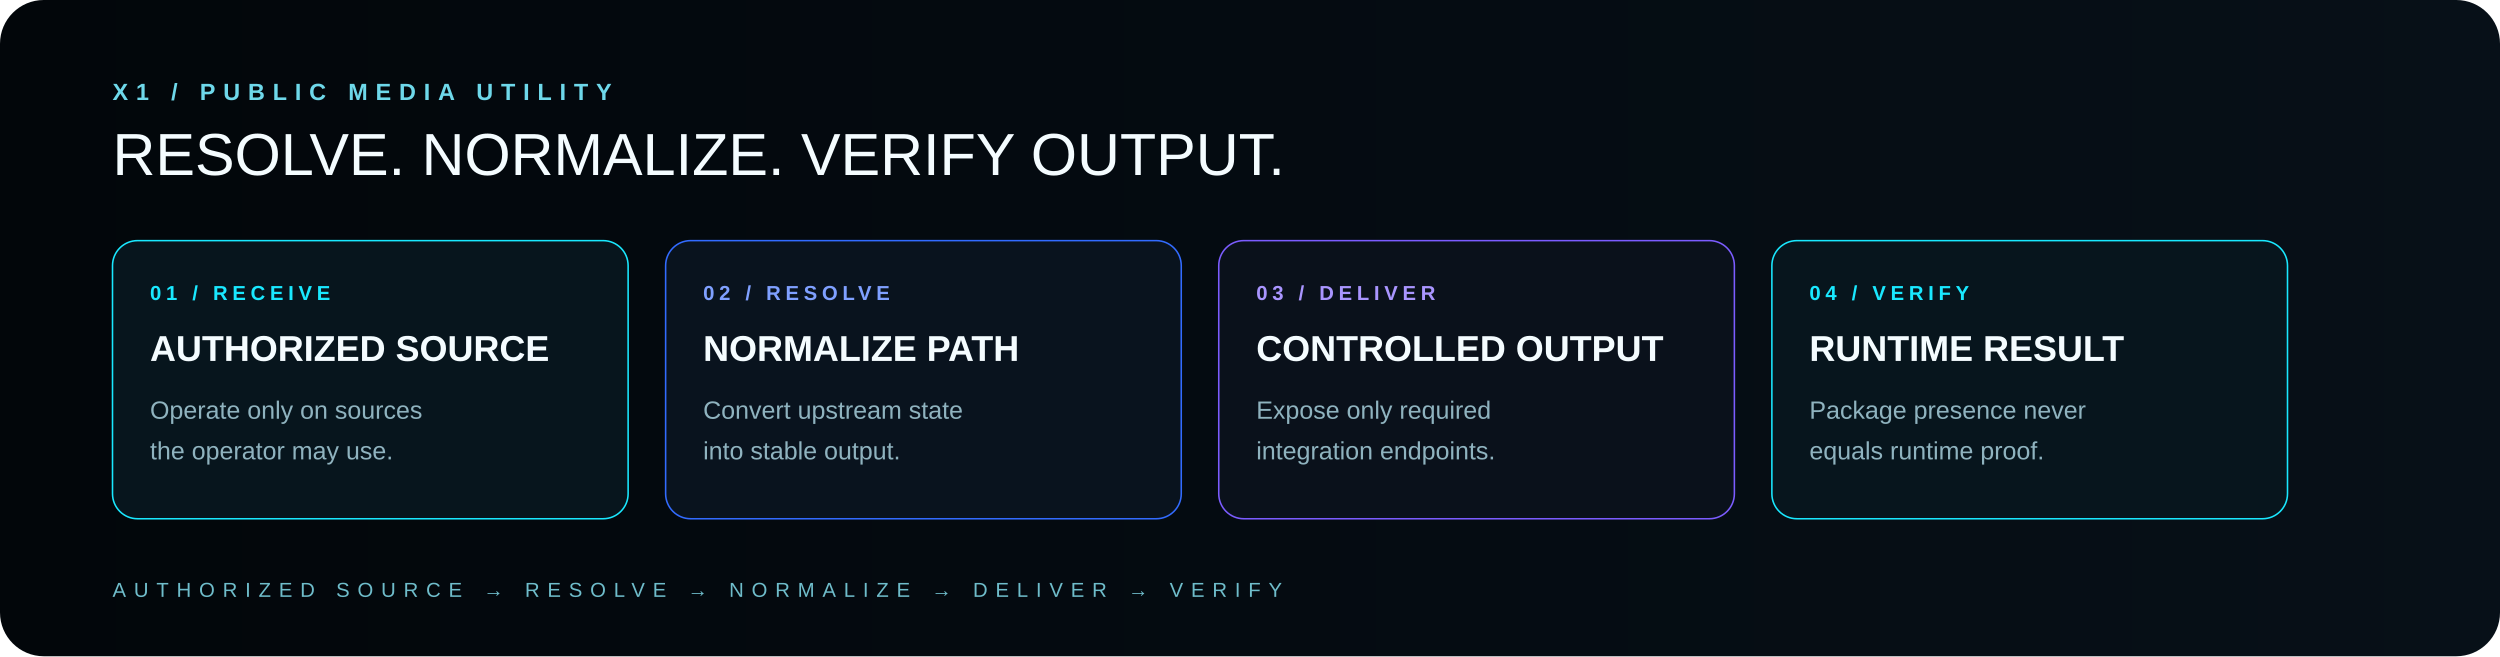
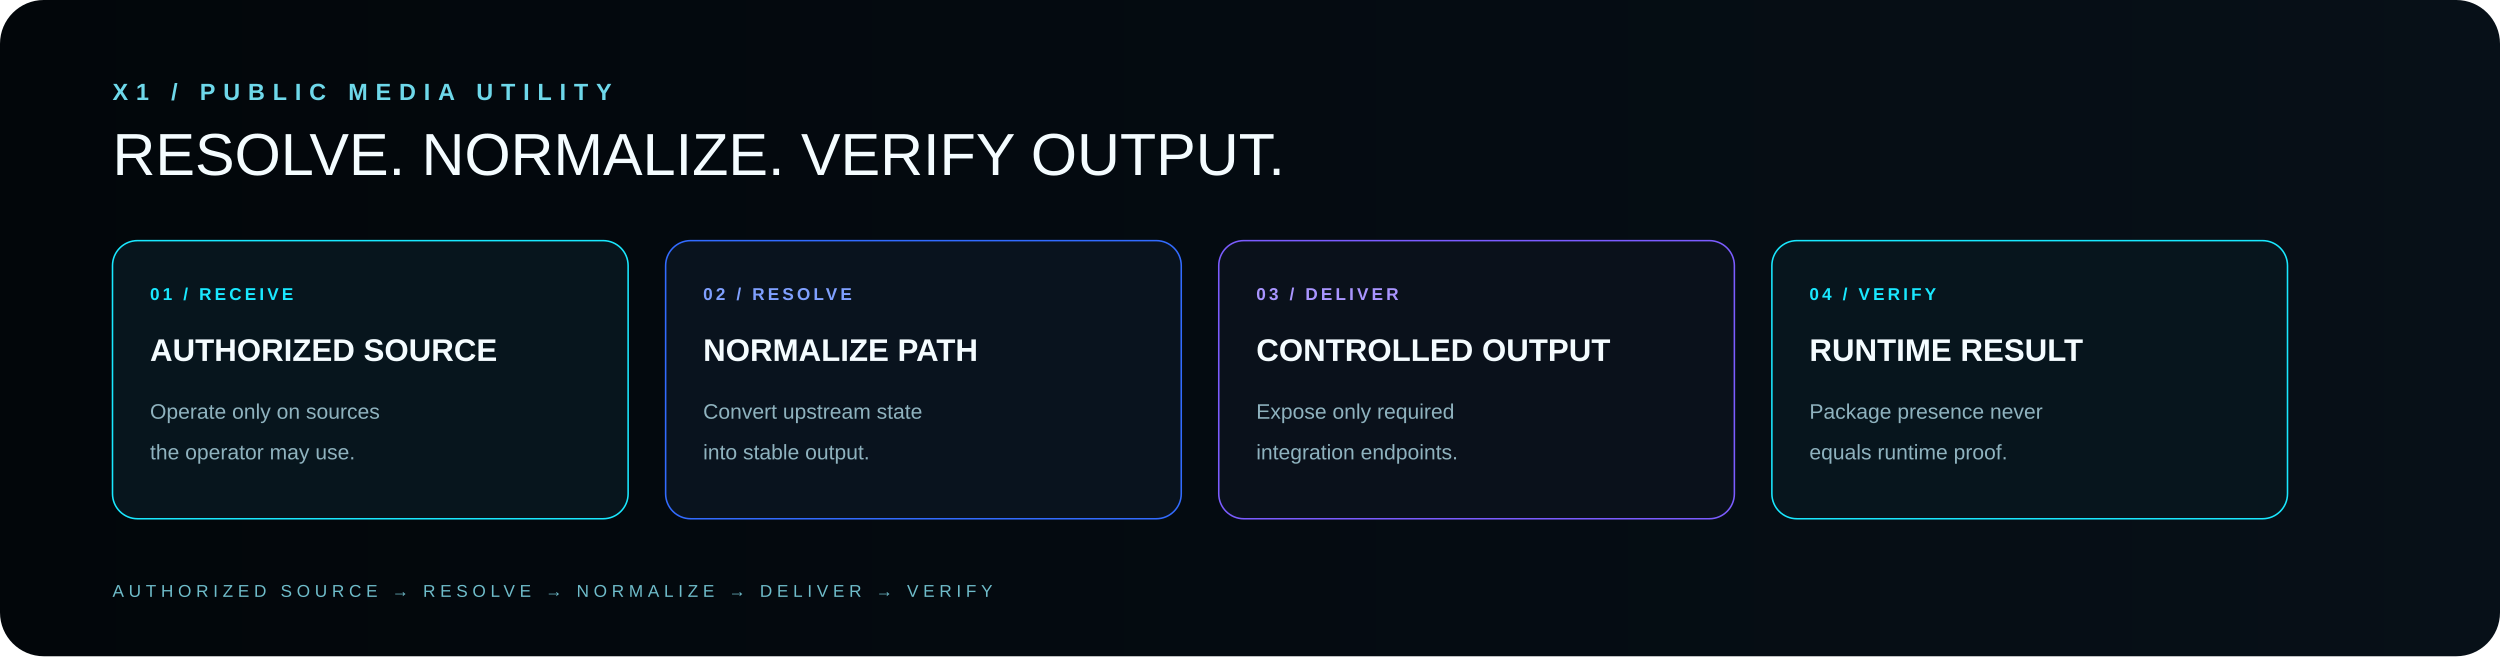
<svg xmlns="http://www.w3.org/2000/svg" width="1600" height="420" viewBox="0 0 1600 420" role="img" aria-label="X1 resolver command deck">
  <defs>
    <linearGradient id="bg" x1="0" x2="1">
      <stop stop-color="#02060A" />
      <stop offset="1" stop-color="#071018" />
    </linearGradient>
  </defs>
+   <style>g[font-family] &gt; g &gt; text:nth-of-type(1){font-size:11px;letter-spacing:2px}g[font-family] &gt; g &gt; text:nth-of-type(2){font-size:20px;letter-spacing:0}g[font-family] &gt; g &gt; text:nth-of-type(n+3){font-size:13.5px;letter-spacing:0}</style>
  <rect width="1600" height="420" rx="28" fill="url(#bg)" />
  <text x="72" y="64" font-family="Arial,Helvetica,sans-serif" font-size="15" font-weight="700" letter-spacing="5" fill="#6ED8EA">X1 / PUBLIC MEDIA UTILITY</text>
  <text x="72" y="112" font-family="Arial Black,Arial,sans-serif" font-size="38" fill="#F4FCFF">RESOLVE. NORMALIZE. VERIFY OUTPUT.</text>
  <g transform="translate(72 154)" font-family="Arial,Helvetica,sans-serif">
    <g>
      <rect width="330" height="178" rx="16" fill="#07151D" stroke="#19E8FF" />
      <text x="24" y="38" font-size="13" font-weight="700" letter-spacing="3" fill="#19E8FF">01 / RECEIVE</text>
      <text x="24" y="77" font-size="23" font-weight="800" fill="#F4FCFF">AUTHORIZED SOURCE</text>
      <text x="24" y="114" font-size="16" fill="#8FB3BF">Operate only on sources</text>
      <text x="24" y="140" font-size="16" fill="#8FB3BF">the operator may use.</text>
    </g>
    <g transform="translate(354 0)">
      <rect width="330" height="178" rx="16" fill="#09131E" stroke="#326BFF" />
      <text x="24" y="38" font-size="13" font-weight="700" letter-spacing="3" fill="#7FA0FF">02 / RESOLVE</text>
      <text x="24" y="77" font-size="23" font-weight="800" fill="#F4FCFF">NORMALIZE PATH</text>
      <text x="24" y="114" font-size="16" fill="#8FB3BF">Convert upstream state</text>
      <text x="24" y="140" font-size="16" fill="#8FB3BF">into stable output.</text>
    </g>
    <g transform="translate(708 0)">
      <rect width="330" height="178" rx="16" fill="#0A111B" stroke="#7B5CFF" />
      <text x="24" y="38" font-size="13" font-weight="700" letter-spacing="3" fill="#A995FF">03 / DELIVER</text>
      <text x="24" y="77" font-size="23" font-weight="800" fill="#F4FCFF">CONTROLLED OUTPUT</text>
      <text x="24" y="114" font-size="16" fill="#8FB3BF">Expose only required</text>
      <text x="24" y="140" font-size="16" fill="#8FB3BF">integration endpoints.</text>
    </g>
    <g transform="translate(1062 0)">
      <rect width="330" height="178" rx="16" fill="#07151D" stroke="#19E8FF" />
      <text x="24" y="38" font-size="13" font-weight="700" letter-spacing="3" fill="#19E8FF">04 / VERIFY</text>
      <text x="24" y="77" font-size="23" font-weight="800" fill="#F4FCFF">RUNTIME RESULT</text>
      <text x="24" y="114" font-size="16" fill="#8FB3BF">Package presence never</text>
      <text x="24" y="140" font-size="16" fill="#8FB3BF">equals runtime proof.</text>
    </g>
  </g>
-   <text x="72" y="382" font-family="Arial,Helvetica,sans-serif" font-size="13" letter-spacing="5" fill="#6FBDCB">AUTHORIZED SOURCE → RESOLVE → NORMALIZE → DELIVER → VERIFY</text>
+   <text x="72" y="382" font-family="Arial,Helvetica,sans-serif" font-size="11" letter-spacing="3" fill="#6FBDCB">AUTHORIZED SOURCE → RESOLVE → NORMALIZE → DELIVER → VERIFY</text>
</svg>
